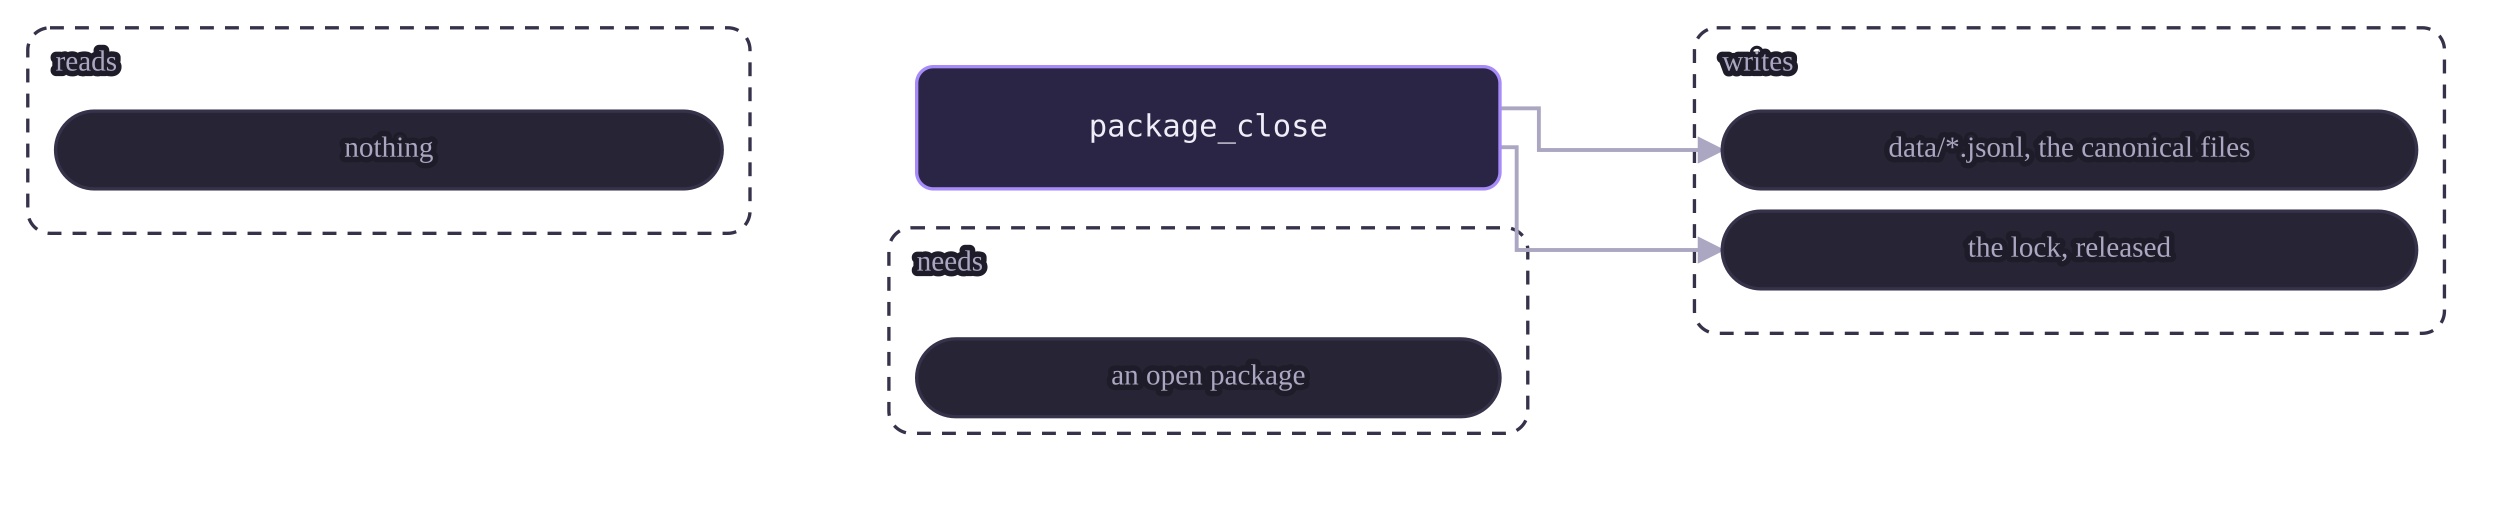
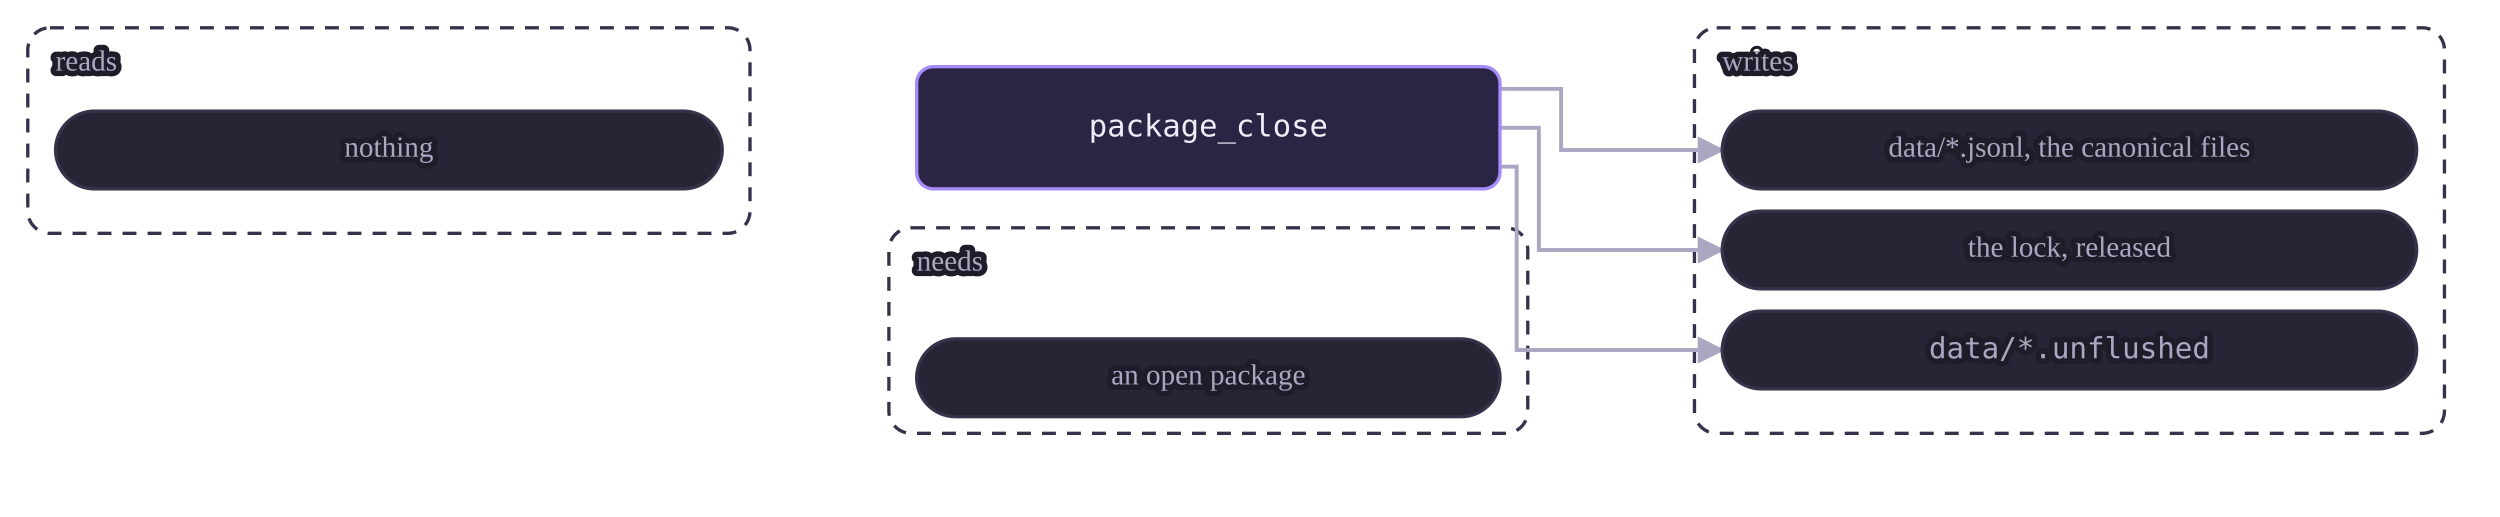
<svg xmlns="http://www.w3.org/2000/svg" class="dia" lang="en" viewBox="0 0 900 186" width="900" height="186" role="img" aria-label="What the tool needs before it runs, what it reads, and what it writes. Every claim is pinned to a line of the server.">
  <style>svg{font-family:Georgia, "Times New Roman", serif;color:#efedf7;direction:ltr}text{fill:currentColor}.box{fill:#272435;stroke:#35324a;stroke-width:1.2}.box.acc{fill:#2a2545;stroke:#a78bfa}.box.good{fill:#23322e;stroke:#3fb950}.box.bad{fill:#38222d;stroke:#f85149}.box.warn{fill:#3a312c;stroke:#e3b341}.box.frame{fill:none;stroke:#35324a;stroke-dasharray:5 4}.frame .lbl{fill:#aba7c2}.edge{fill:none;stroke:#aba7c2;stroke-width:1.4}.edge.acc{stroke:#a78bfa;stroke-width:1.8}.edge.loop{stroke-dasharray:4 3}.lbl{font-size:12px}.lbl.small{font-size:10.5px;fill:#aba7c2;paint-order:stroke fill;stroke:#1e1c29;stroke-width:4px;stroke-linejoin:round}.lbl.strong{font-weight:600;font-size:13px}.num{font-family:Consolas, Menlo, monospace;font-size:11px;direction:ltr;unicode-bidi:isolate}.arrow{fill:#aba7c2}.arrow.acc{fill:#a78bfa}</style>
  <defs>
    <marker id="ar-fx-package_close-en" viewBox="0 0 10 10" refX="9" refY="5" markerWidth="7" markerHeight="7" orient="auto-start-reverse">
      <path d="M0 0L10 5L0 10z" class="arrow" />
    </marker>
    <marker id="ara-fx-package_close-en" viewBox="0 0 10 10" refX="9" refY="5" markerWidth="7" markerHeight="7" orient="auto-start-reverse">
      <path d="M0 0L10 5L0 10z" class="arrow acc" />
    </marker>
  </defs>
  <g class="frame">
    <rect class="box frame" x="10.0" y="10" width="260" height="74" rx="8" />
    <text class="lbl small" x="20.0" y="23.0" text-anchor="start" dominant-baseline="middle">reads</text>
  </g>
  <g class="frame">
-     <rect class="box frame" x="610.0" y="10" width="270" height="110" rx="8" />
+     <rect class="box frame" x="610.0" y="10" width="270" height="146" rx="8" />
    <text class="lbl small" x="620.0" y="23.0" text-anchor="start" dominant-baseline="middle">writes</text>
  </g>
  <g class="frame">
    <rect class="box frame" x="320.0" y="82" width="230" height="74" rx="8" />
    <text class="lbl small" x="330.0" y="95.0" text-anchor="start" dominant-baseline="middle">needs</text>
  </g>
-   <path class="edge  draw" marker-end="url(#ar-fx-package_close-en)" d="M540.0 39.0 L554.0 39.0 L554.0 54.0 L620.0 54.0" />
-   <path class="edge  draw" marker-end="url(#ar-fx-package_close-en)" d="M540.0 53.0 L546.0 53.0 L546.0 90.0 L620.0 90.0" />
+   <path class="edge  draw" marker-end="url(#ar-fx-package_close-en)" d="M540.0 32.0 L562.0 32.0 L562.0 54.0 L620.0 54.0" />
+   <path class="edge  draw" marker-end="url(#ar-fx-package_close-en)" d="M540.0 46.0 L554.0 46.0 L554.0 90.0 L620.0 90.0" />
+   <path class="edge  draw" marker-end="url(#ar-fx-package_close-en)" d="M540.0 60.0 L546.0 60.0 L546.0 126.0 L620.0 126.0" />
  <g data-key="l0">
    <rect class="box pill" x="20.0" y="40" width="240" height="28" rx="14.0" />
    <text class="lbl small" x="140.0" y="54.0" text-anchor="middle" dominant-baseline="middle">nothing</text>
  </g>
  <g data-key="r0">
    <rect class="box pill" x="620.0" y="40" width="250" height="28" rx="14.0" />
    <text class="lbl small" x="745.0" y="54.0" text-anchor="middle" dominant-baseline="middle">data/*.jsonl, the canonical files</text>
  </g>
  <g data-key="r1">
    <rect class="box pill" x="620.0" y="76" width="250" height="28" rx="14.0" />
    <text class="lbl small" x="745.0" y="90.0" text-anchor="middle" dominant-baseline="middle">the lock, released</text>
  </g>
+   <g data-key="r2">
+     <rect class="box pill" x="620.0" y="112" width="250" height="28" rx="14.0" />
+     <text class="lbl num small" x="745.0" y="126.0" text-anchor="middle" dominant-baseline="middle" style="direction:ltr;unicode-bidi:isolate">data/*.unflushed</text>
+   </g>
  <g data-key="hub">
    <rect class="box acc strong" x="330.0" y="24" width="210" height="44" rx="6" />
    <text class="lbl num" x="435.0" y="46.0" text-anchor="middle" dominant-baseline="middle" style="direction:ltr;unicode-bidi:isolate">package_close</text>
  </g>
  <g data-key="b0">
    <rect class="box pill" x="330.0" y="122" width="210" height="28" rx="14.0" />
    <text class="lbl small" x="435.0" y="136.0" text-anchor="middle" dominant-baseline="middle">an open package</text>
  </g>
</svg>
